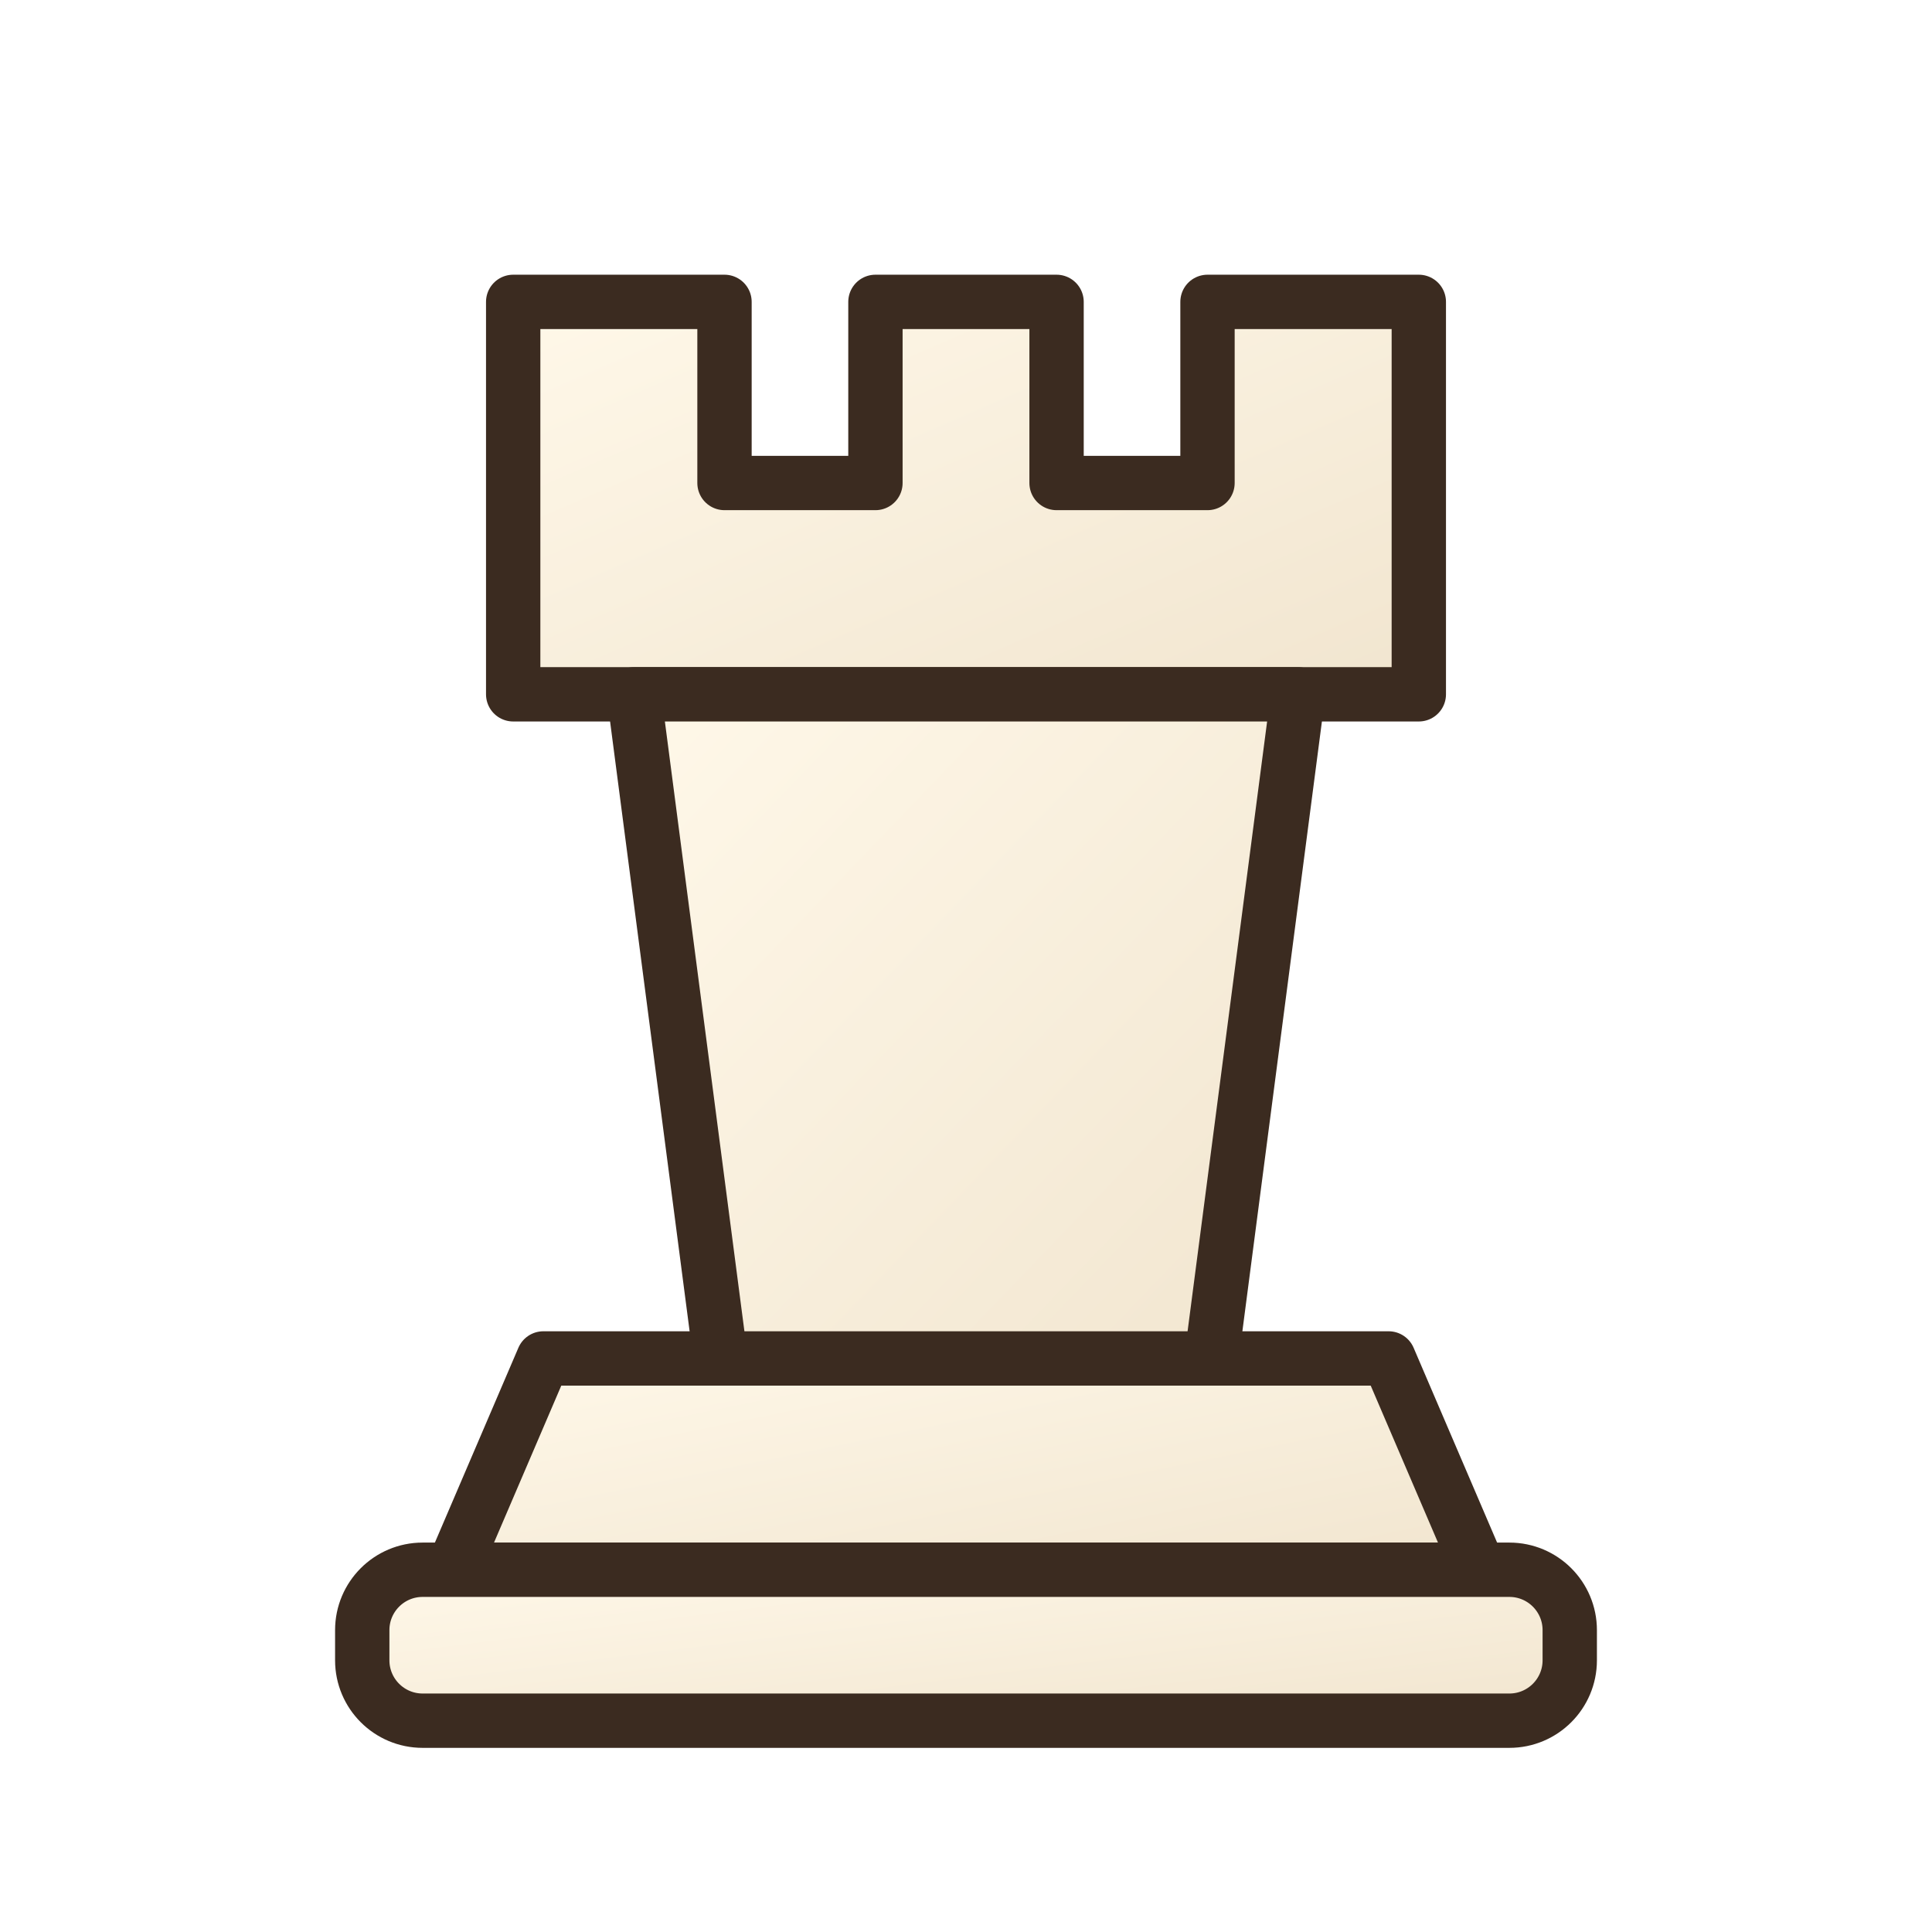
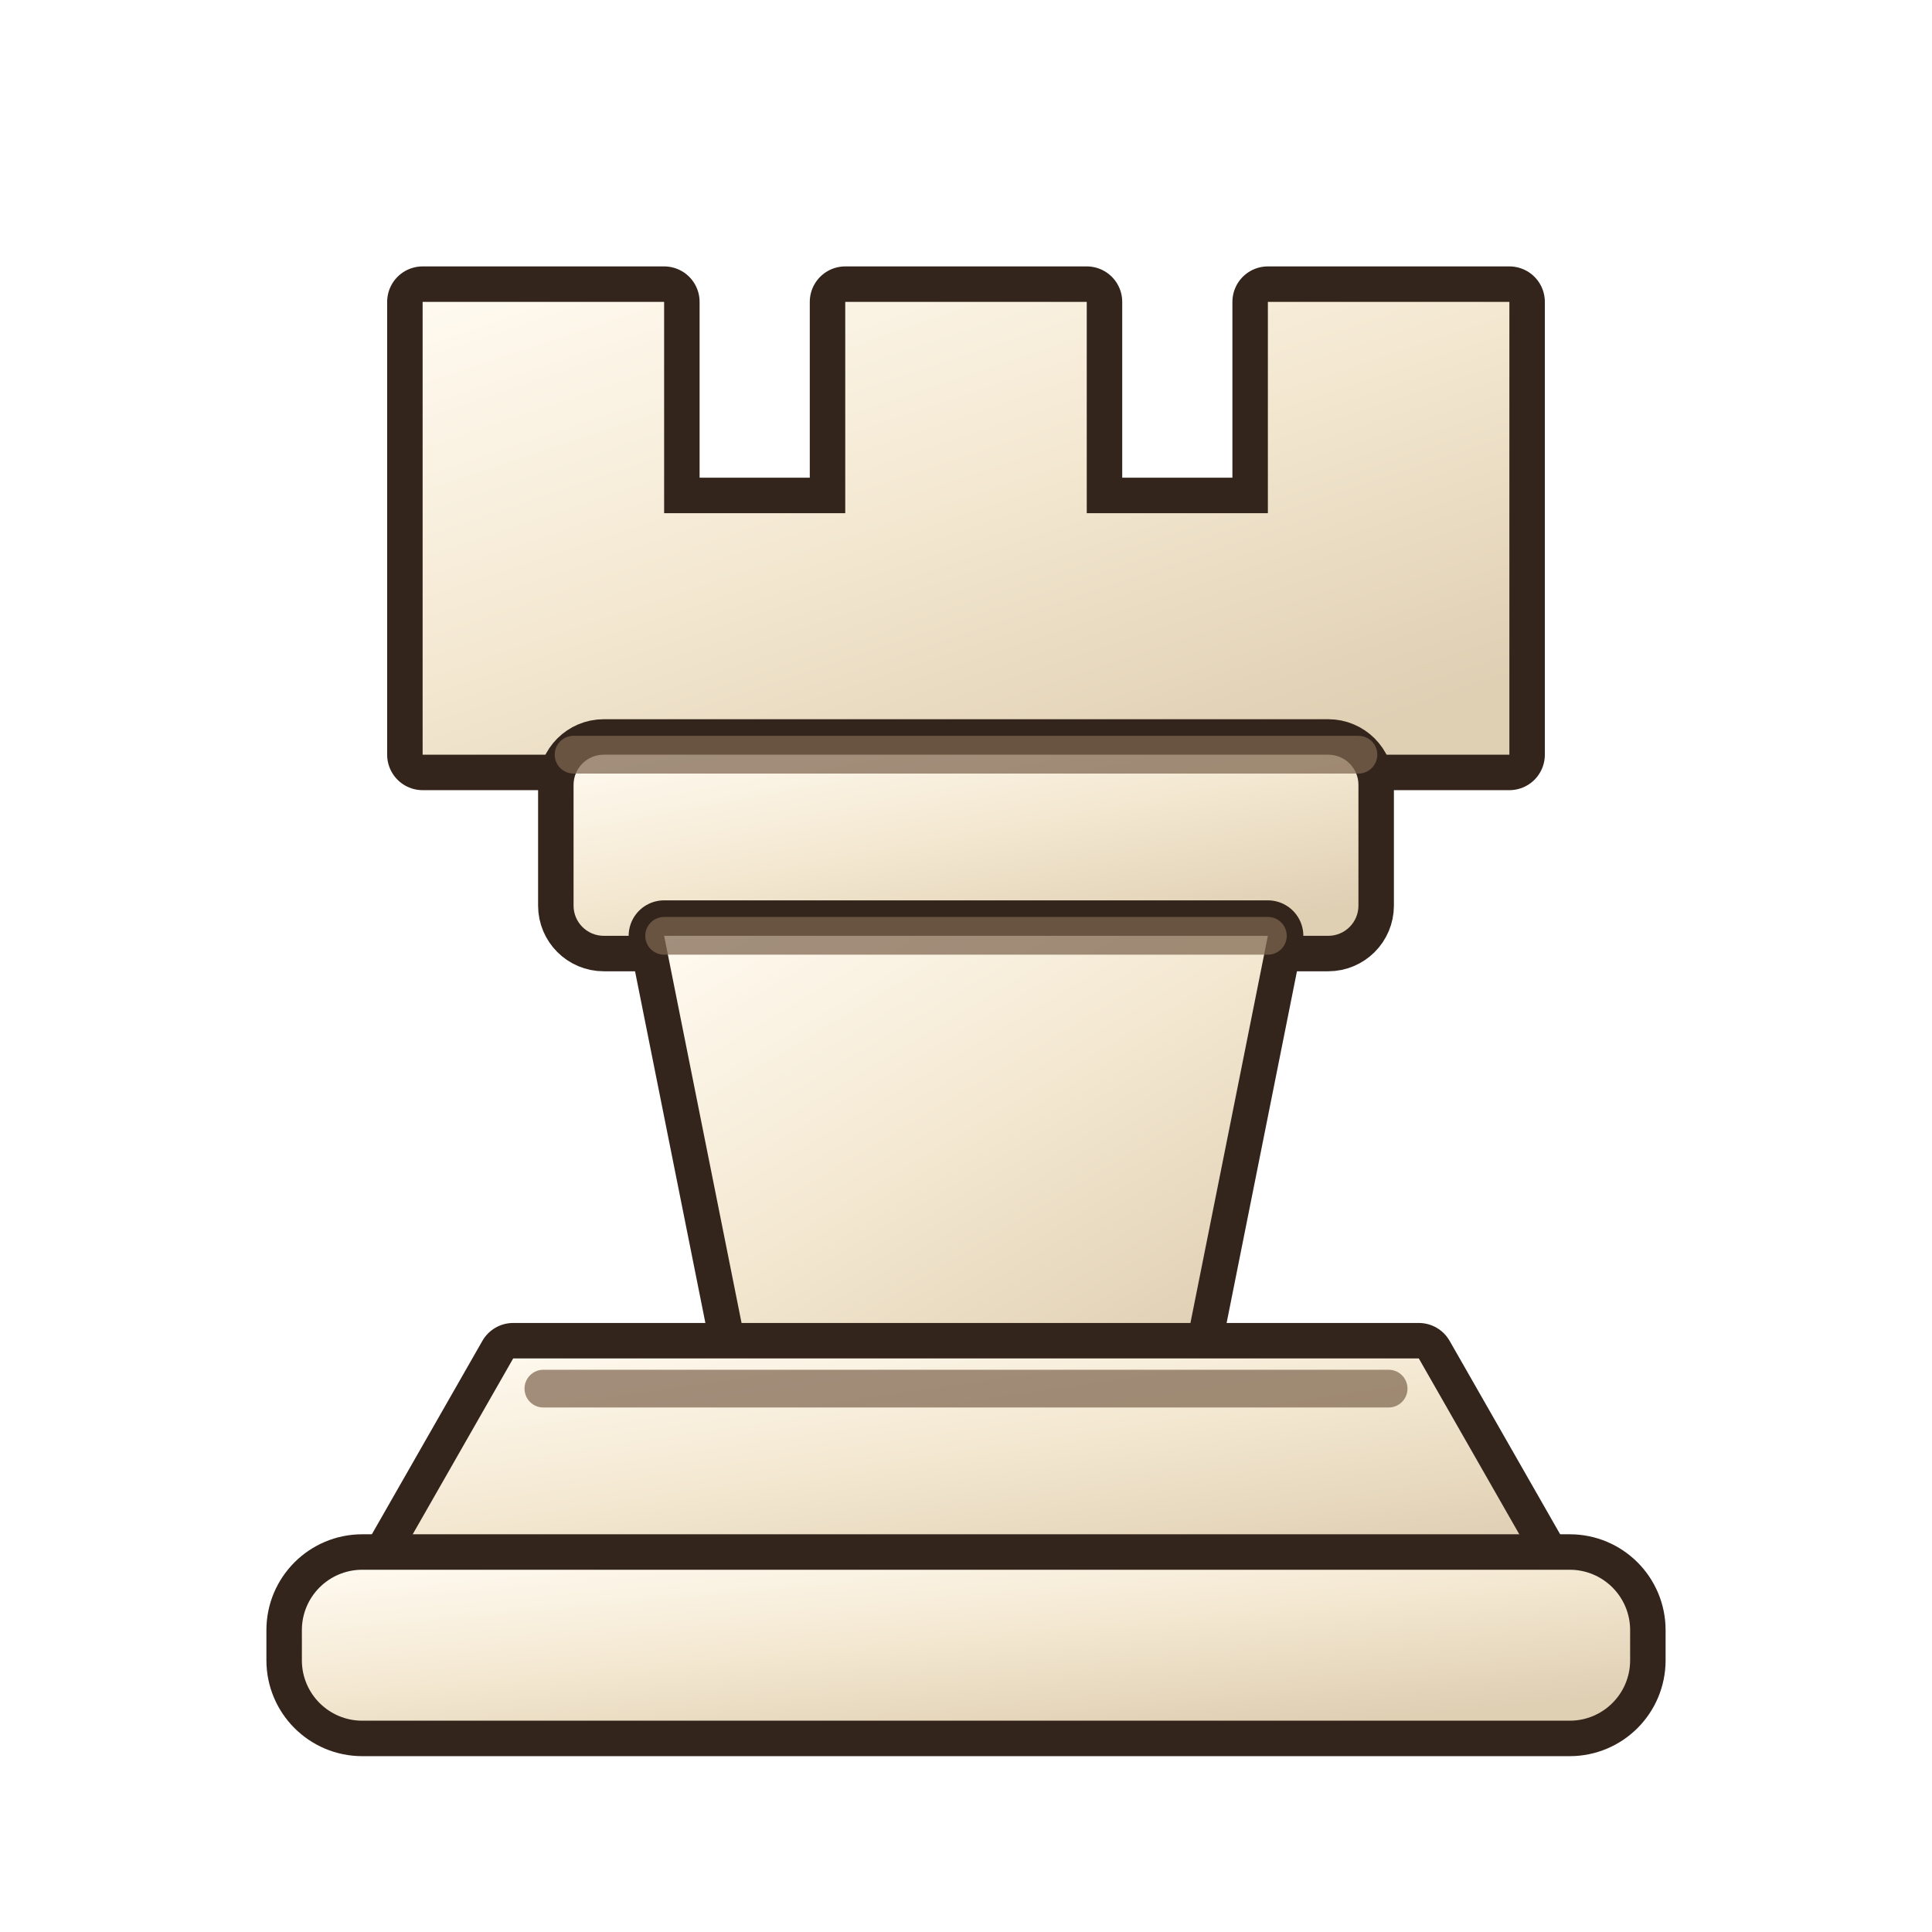
<svg xmlns="http://www.w3.org/2000/svg" width="64" height="64" viewBox="0 0 64 64">
  <defs>
-     <linearGradient id="face" x1="0" y1="0" x2="1" y2="1">
-       <stop stop-color="#fff8e9" />
-       <stop offset="1" stop-color="#f1e5cf" />
+     <linearGradient id="face" x1="0" y1="0" x2=".8" y2="1">
+       <stop stop-color="#fffaf0" />
+       <stop offset=".52" stop-color="#f3e7d0" />
+       <stop offset="1" stop-color="#dfcfb3" />
    </linearGradient>
  </defs>
-   <g fill="url(#face)" stroke="#3b2b20" stroke-width="1.8" stroke-linejoin="round" stroke-linecap="round">
-     <path d="M17 10h7v6h5v-6h6v6h5v-6h7v13H17z" />
-     <path d="M21 23h22l-3 23H24z" />
-     <path d="M18 45h28l3 7H15z" />
-     <rect x="12" y="52" width="40" height="5" rx="2" />
+   <g fill="url(#face)" stroke="#34251c" stroke-width="2.35" stroke-linejoin="round" stroke-linecap="round" paint-order="stroke fill">
+     <path d="M14 10h8v7h6v-7h8v7h6v-7h8v15H14z" />
+     <rect x="19" y="25" width="26" height="6" rx="1" />
+     <path d="M22 31h20l-3 15H25z" />
+     <path d="M17 45h30l4 7H13z" />
+     <rect x="10" y="52" width="44" height="5" rx="2" />
+   </g>
+   <g fill="none" stroke="#7f6550" stroke-opacity=".72" stroke-width="1.25" stroke-linejoin="round" stroke-linecap="round">
+     <path d="M19 25h26M22 31h20M18 46h28" />
  </g>
</svg>
